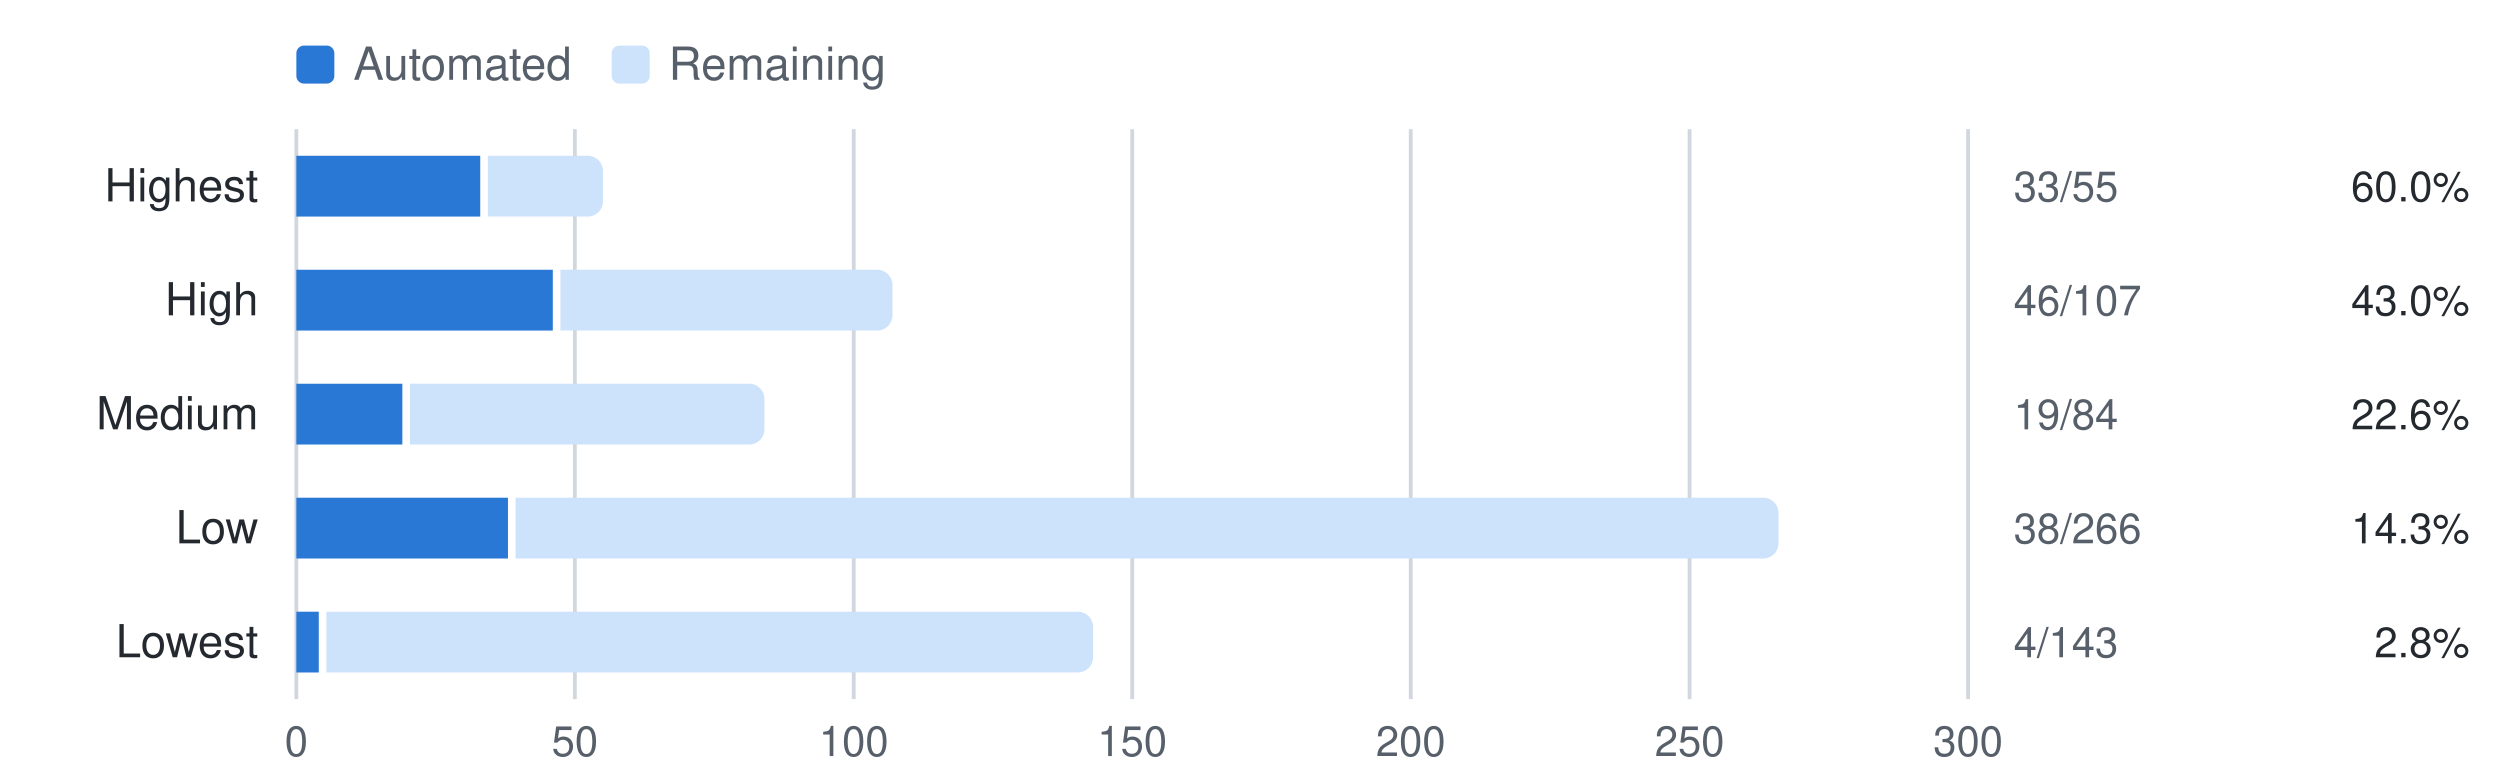
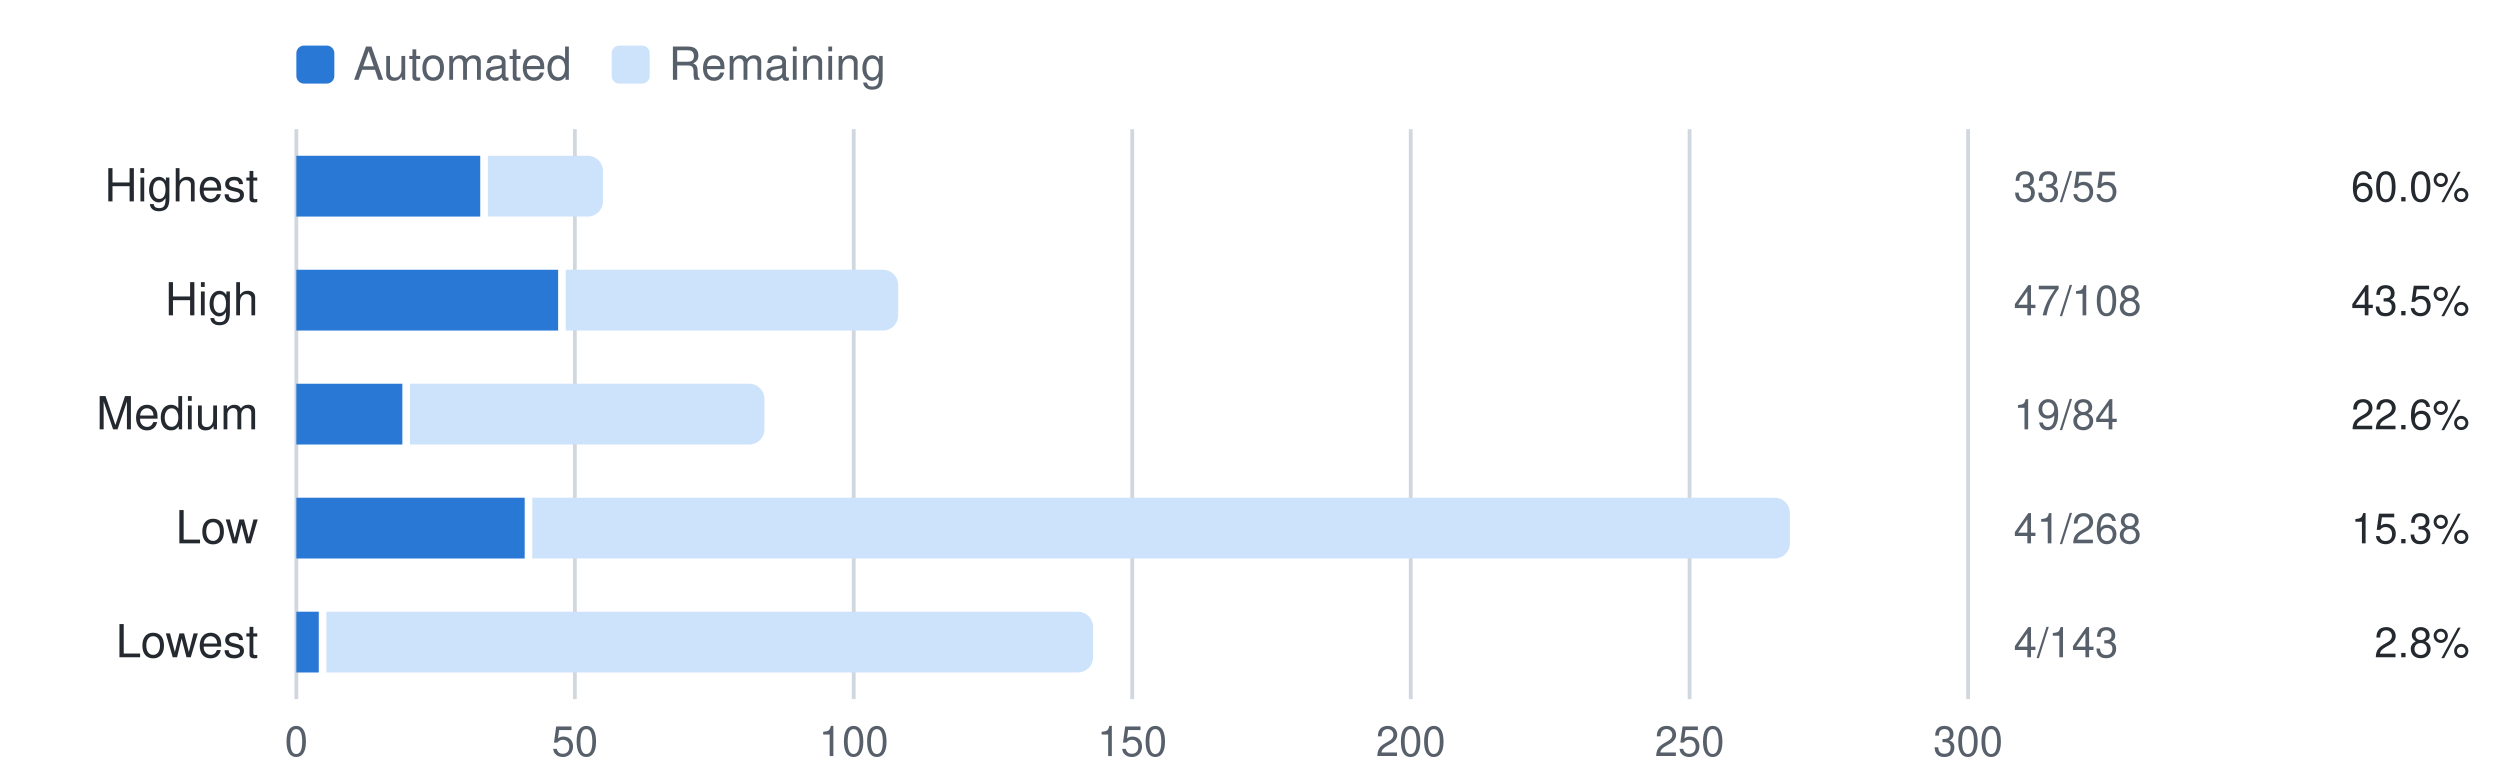
<svg xmlns="http://www.w3.org/2000/svg" width="658" height="206" viewBox="0 0 658 206" role="img" aria-label="Automated versus remaining conda CLI test cases, by priority">
  <g font-family="-apple-system,BlinkMacSystemFont,Segoe UI,Helvetica,Arial,sans-serif" font-size="12">
    <rect x="78" y="12" width="10" height="10" rx="2" fill="#2a78d6" />
    <text x="93" y="21" fill="#57606a">Automated</text>
    <rect x="161" y="12" width="10" height="10" rx="2" fill="#cde2fb" />
    <text x="176" y="21" fill="#57606a">Remaining</text>
    <line x1="78.0" y1="34" x2="78.0" y2="184" stroke="#d0d7de" stroke-width="1" />
    <text x="78.0" y="199" fill="#57606a" font-size="11" text-anchor="middle">0</text>
    <line x1="151.3" y1="34" x2="151.3" y2="184" stroke="#d0d7de" stroke-width="1" />
    <text x="151.3" y="199" fill="#57606a" font-size="11" text-anchor="middle">50</text>
    <line x1="224.7" y1="34" x2="224.7" y2="184" stroke="#d0d7de" stroke-width="1" />
    <text x="224.7" y="199" fill="#57606a" font-size="11" text-anchor="middle">100</text>
    <line x1="298.0" y1="34" x2="298.0" y2="184" stroke="#d0d7de" stroke-width="1" />
    <text x="298.0" y="199" fill="#57606a" font-size="11" text-anchor="middle">150</text>
    <line x1="371.3" y1="34" x2="371.3" y2="184" stroke="#d0d7de" stroke-width="1" />
    <text x="371.3" y="199" fill="#57606a" font-size="11" text-anchor="middle">200</text>
    <line x1="444.7" y1="34" x2="444.7" y2="184" stroke="#d0d7de" stroke-width="1" />
    <text x="444.7" y="199" fill="#57606a" font-size="11" text-anchor="middle">250</text>
    <line x1="518.0" y1="34" x2="518.0" y2="184" stroke="#d0d7de" stroke-width="1" />
    <text x="518.0" y="199" fill="#57606a" font-size="11" text-anchor="middle">300</text>
    <text x="68" y="53.0" fill="#24292f" text-anchor="end">Highest</text>
    <path d="M78.0,41.0h48.4v16.0h-48.4z" fill="#2a78d6" />
    <path d="M128.4,41.0H154.7A4,4 0 0 1 158.7,45.0V53.0A4,4 0 0 1 154.7,57.0H128.4z" fill="#cde2fb" />
    <text x="530" y="53.0" fill="#57606a" font-size="11">33/55</text>
    <text x="650" y="53.0" fill="#24292f" font-size="11" text-anchor="end">60.0%</text>
    <text x="68" y="83.0" fill="#24292f" text-anchor="end">High</text>
-     <path d="M78.0,71.0h67.5v16.0h-67.5z" fill="#2a78d6" />
-     <path d="M147.5,71.0H230.9A4,4 0 0 1 234.9,75.0V83.0A4,4 0 0 1 230.9,87.0H147.5z" fill="#cde2fb" />
-     <text x="530" y="83.0" fill="#57606a" font-size="11">46/107</text>
-     <text x="650" y="83.0" fill="#24292f" font-size="11" text-anchor="end">43.0%</text>
+     <path d="M78.0,71.0h68.9v16.0h-68.9z" fill="#2a78d6" />
+     <path d="M148.9,71.0H232.4A4,4 0 0 1 236.4,75.0V83.0A4,4 0 0 1 232.4,87.0H148.9z" fill="#cde2fb" />
+     <text x="530" y="83.0" fill="#57606a" font-size="11">47/108</text>
+     <text x="650" y="83.0" fill="#24292f" font-size="11" text-anchor="end">43.5%</text>
    <text x="68" y="113.0" fill="#24292f" text-anchor="end">Medium</text>
    <path d="M78.0,101.0h27.9v16.0h-27.9z" fill="#2a78d6" />
    <path d="M107.9,101.0H197.2A4,4 0 0 1 201.2,105.0V113.0A4,4 0 0 1 197.2,117.0H107.9z" fill="#cde2fb" />
    <text x="530" y="113.0" fill="#57606a" font-size="11">19/84</text>
    <text x="650" y="113.0" fill="#24292f" font-size="11" text-anchor="end">22.6%</text>
    <text x="68" y="143.0" fill="#24292f" text-anchor="end">Low</text>
-     <path d="M78.0,131.0h55.7v16.0h-55.7z" fill="#2a78d6" />
-     <path d="M135.7,131.0H464.1A4,4 0 0 1 468.1,135.0V143.0A4,4 0 0 1 464.1,147.0H135.7z" fill="#cde2fb" />
-     <text x="530" y="143.0" fill="#57606a" font-size="11">38/266</text>
-     <text x="650" y="143.0" fill="#24292f" font-size="11" text-anchor="end">14.3%</text>
+     <path d="M78.0,131.0h60.1v16.0h-60.1z" fill="#2a78d6" />
+     <path d="M140.1,131.0H467.1A4,4 0 0 1 471.1,135.0V143.0A4,4 0 0 1 467.1,147.0H140.1z" fill="#cde2fb" />
+     <text x="530" y="143.0" fill="#57606a" font-size="11">41/268</text>
+     <text x="650" y="143.0" fill="#24292f" font-size="11" text-anchor="end">15.3%</text>
    <text x="68" y="173.0" fill="#24292f" text-anchor="end">Lowest</text>
    <path d="M78.0,161.0h5.9v16.0h-5.9z" fill="#2a78d6" />
    <path d="M85.9,161.0H283.7A4,4 0 0 1 287.7,165.0V173.0A4,4 0 0 1 283.7,177.0H85.9z" fill="#cde2fb" />
    <text x="530" y="173.0" fill="#57606a" font-size="11">4/143</text>
    <text x="650" y="173.0" fill="#24292f" font-size="11" text-anchor="end">2.8%</text>
  </g>
</svg>
